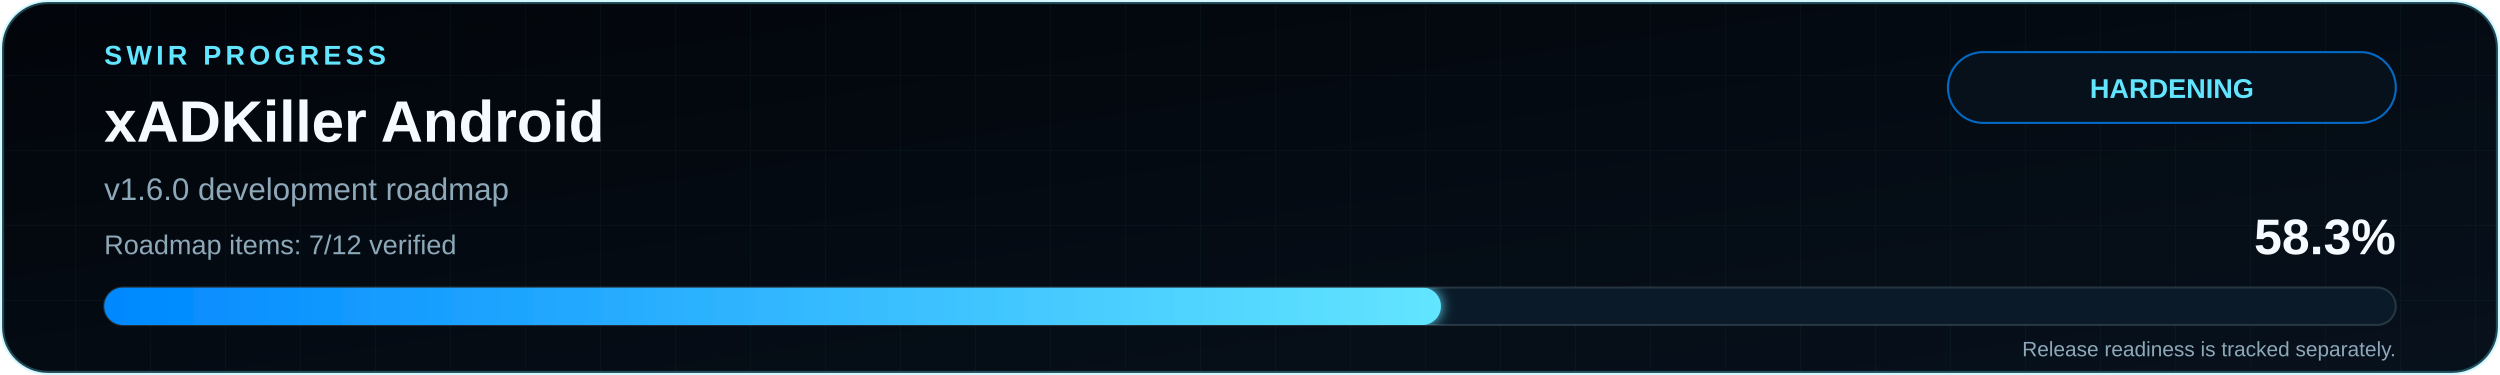
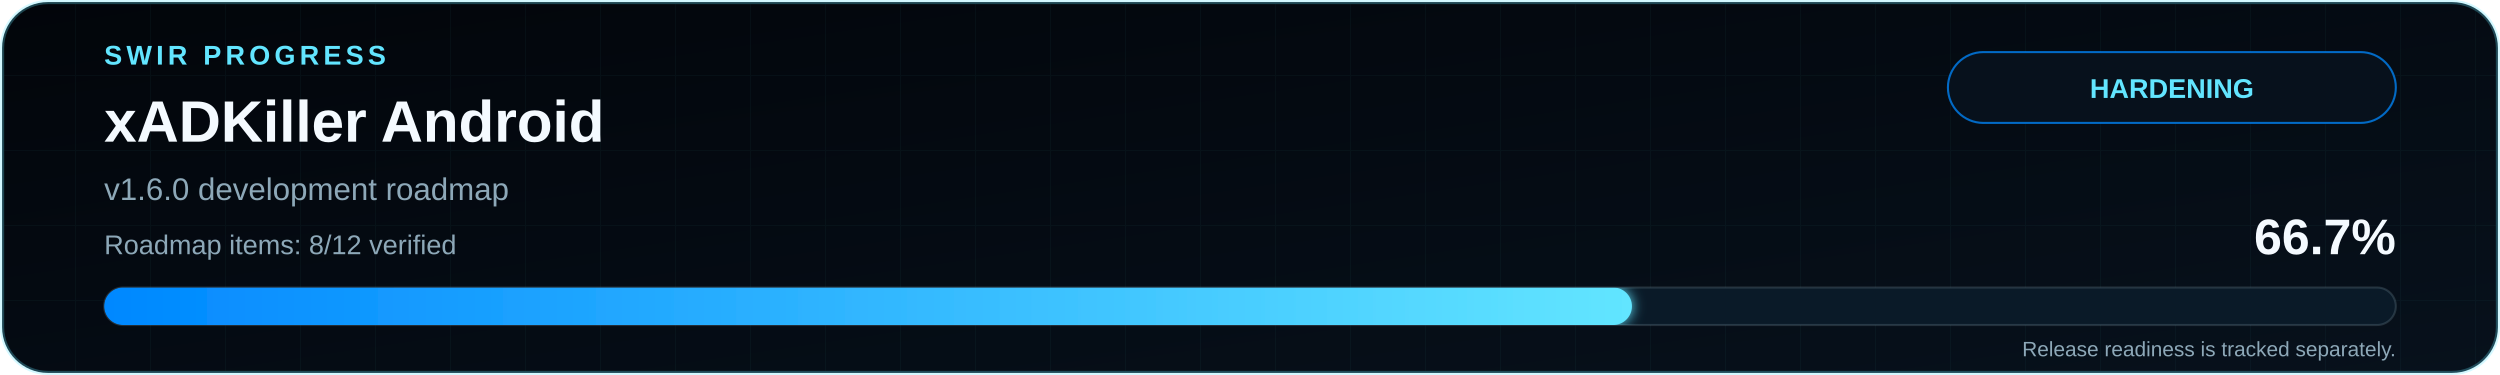
<svg xmlns="http://www.w3.org/2000/svg" width="1200" height="180" viewBox="0 0 1200 180" role="img" aria-labelledby="title desc">
  <defs>
    <linearGradient id="bg" x1="0" y1="0" x2="1" y2="1">
      <stop offset="0" stop-color="#02050A" />
      <stop offset="1" stop-color="#07111C" />
    </linearGradient>
    <linearGradient id="progressGradient" x1="0" y1="0" x2="1" y2="0">
      <stop offset="0" stop-color="#0088FF" />
      <stop offset="1" stop-color="#62E5FF" />
    </linearGradient>
    <filter id="softGlow" x="-10%" y="-80%" width="120%" height="260%">
      <feGaussianBlur stdDeviation="3" result="blur" />
      <feMerge>
        <feMergeNode in="blur" />
        <feMergeNode in="SourceGraphic" />
      </feMerge>
    </filter>
    <pattern id="grid" width="36" height="36" patternUnits="userSpaceOnUse">
      <path d="M36 0H0V36" fill="none" stroke="#62E5FF" stroke-opacity=".035" stroke-width="1" />
    </pattern>
    <clipPath id="trackClip">
      <rect x="50" y="138" width="1100" height="18" rx="9" />
    </clipPath>
  </defs>
  <rect x="1" y="1" width="1198" height="178" rx="22" fill="url(#bg)" stroke="#62E5FF" stroke-opacity=".28" stroke-width="2" />
  <rect x="2" y="2" width="1196" height="176" rx="21" fill="url(#grid)" />
  <text x="50" y="31" fill="#62E5FF" font-family="Segoe UI,Arial,sans-serif" font-size="13" font-weight="700" letter-spacing="2">SWIR PROGRESS</text>
  <text x="50" y="68" fill="#F4FAFF" font-family="Segoe UI,Arial,sans-serif" font-size="28" font-weight="700">xADKiller Android</text>
  <text x="50" y="96" fill="#8DA8B8" font-family="Segoe UI,Arial,sans-serif" font-size="15">v1.6.0 development roadmap</text>
  <rect x="935" y="25" width="215" height="34" rx="17" fill="#07111C" stroke="#0088FF" stroke-opacity=".75" />
  <text x="1042.5" y="47" text-anchor="middle" fill="#62E5FF" font-family="Segoe UI,Arial,sans-serif" font-size="13" font-weight="700">HARDENING</text>
-   <text x="50" y="122" fill="#8DA8B8" font-family="Segoe UI,Arial,sans-serif" font-size="13">Roadmap items: 7/12 verified</text>
-   <text x="1150" y="122" text-anchor="end" fill="#F4FAFF" font-family="Segoe UI,Arial,sans-serif" font-size="24" font-weight="700">58.3%</text>
+   <text x="50" y="122" fill="#8DA8B8" font-family="Segoe UI,Arial,sans-serif" font-size="13">Roadmap items: 8/12 verified</text>
+   <text x="1150" y="122" text-anchor="end" fill="#F4FAFF" font-family="Segoe UI,Arial,sans-serif" font-size="24" font-weight="700">66.7%</text>
  <rect id="progress-track" x="50" y="138" width="1100" height="18" rx="9" fill="#0A1A28" stroke="#8DA8B8" stroke-opacity=".22" />
-   <rect id="progress-fill" x="50" y="138" width="641.667" height="18" rx="9" fill="url(#progressGradient)" filter="url(#softGlow)" clip-path="url(#trackClip)" />
+   <rect id="progress-fill" x="50" y="138" width="733.333" height="18" rx="9" fill="url(#progressGradient)" filter="url(#softGlow)" clip-path="url(#trackClip)" />
  <text x="1150" y="171" text-anchor="end" fill="#8DA8B8" font-family="Segoe UI,Arial,sans-serif" font-size="10">Release readiness is tracked separately.</text>
</svg>
